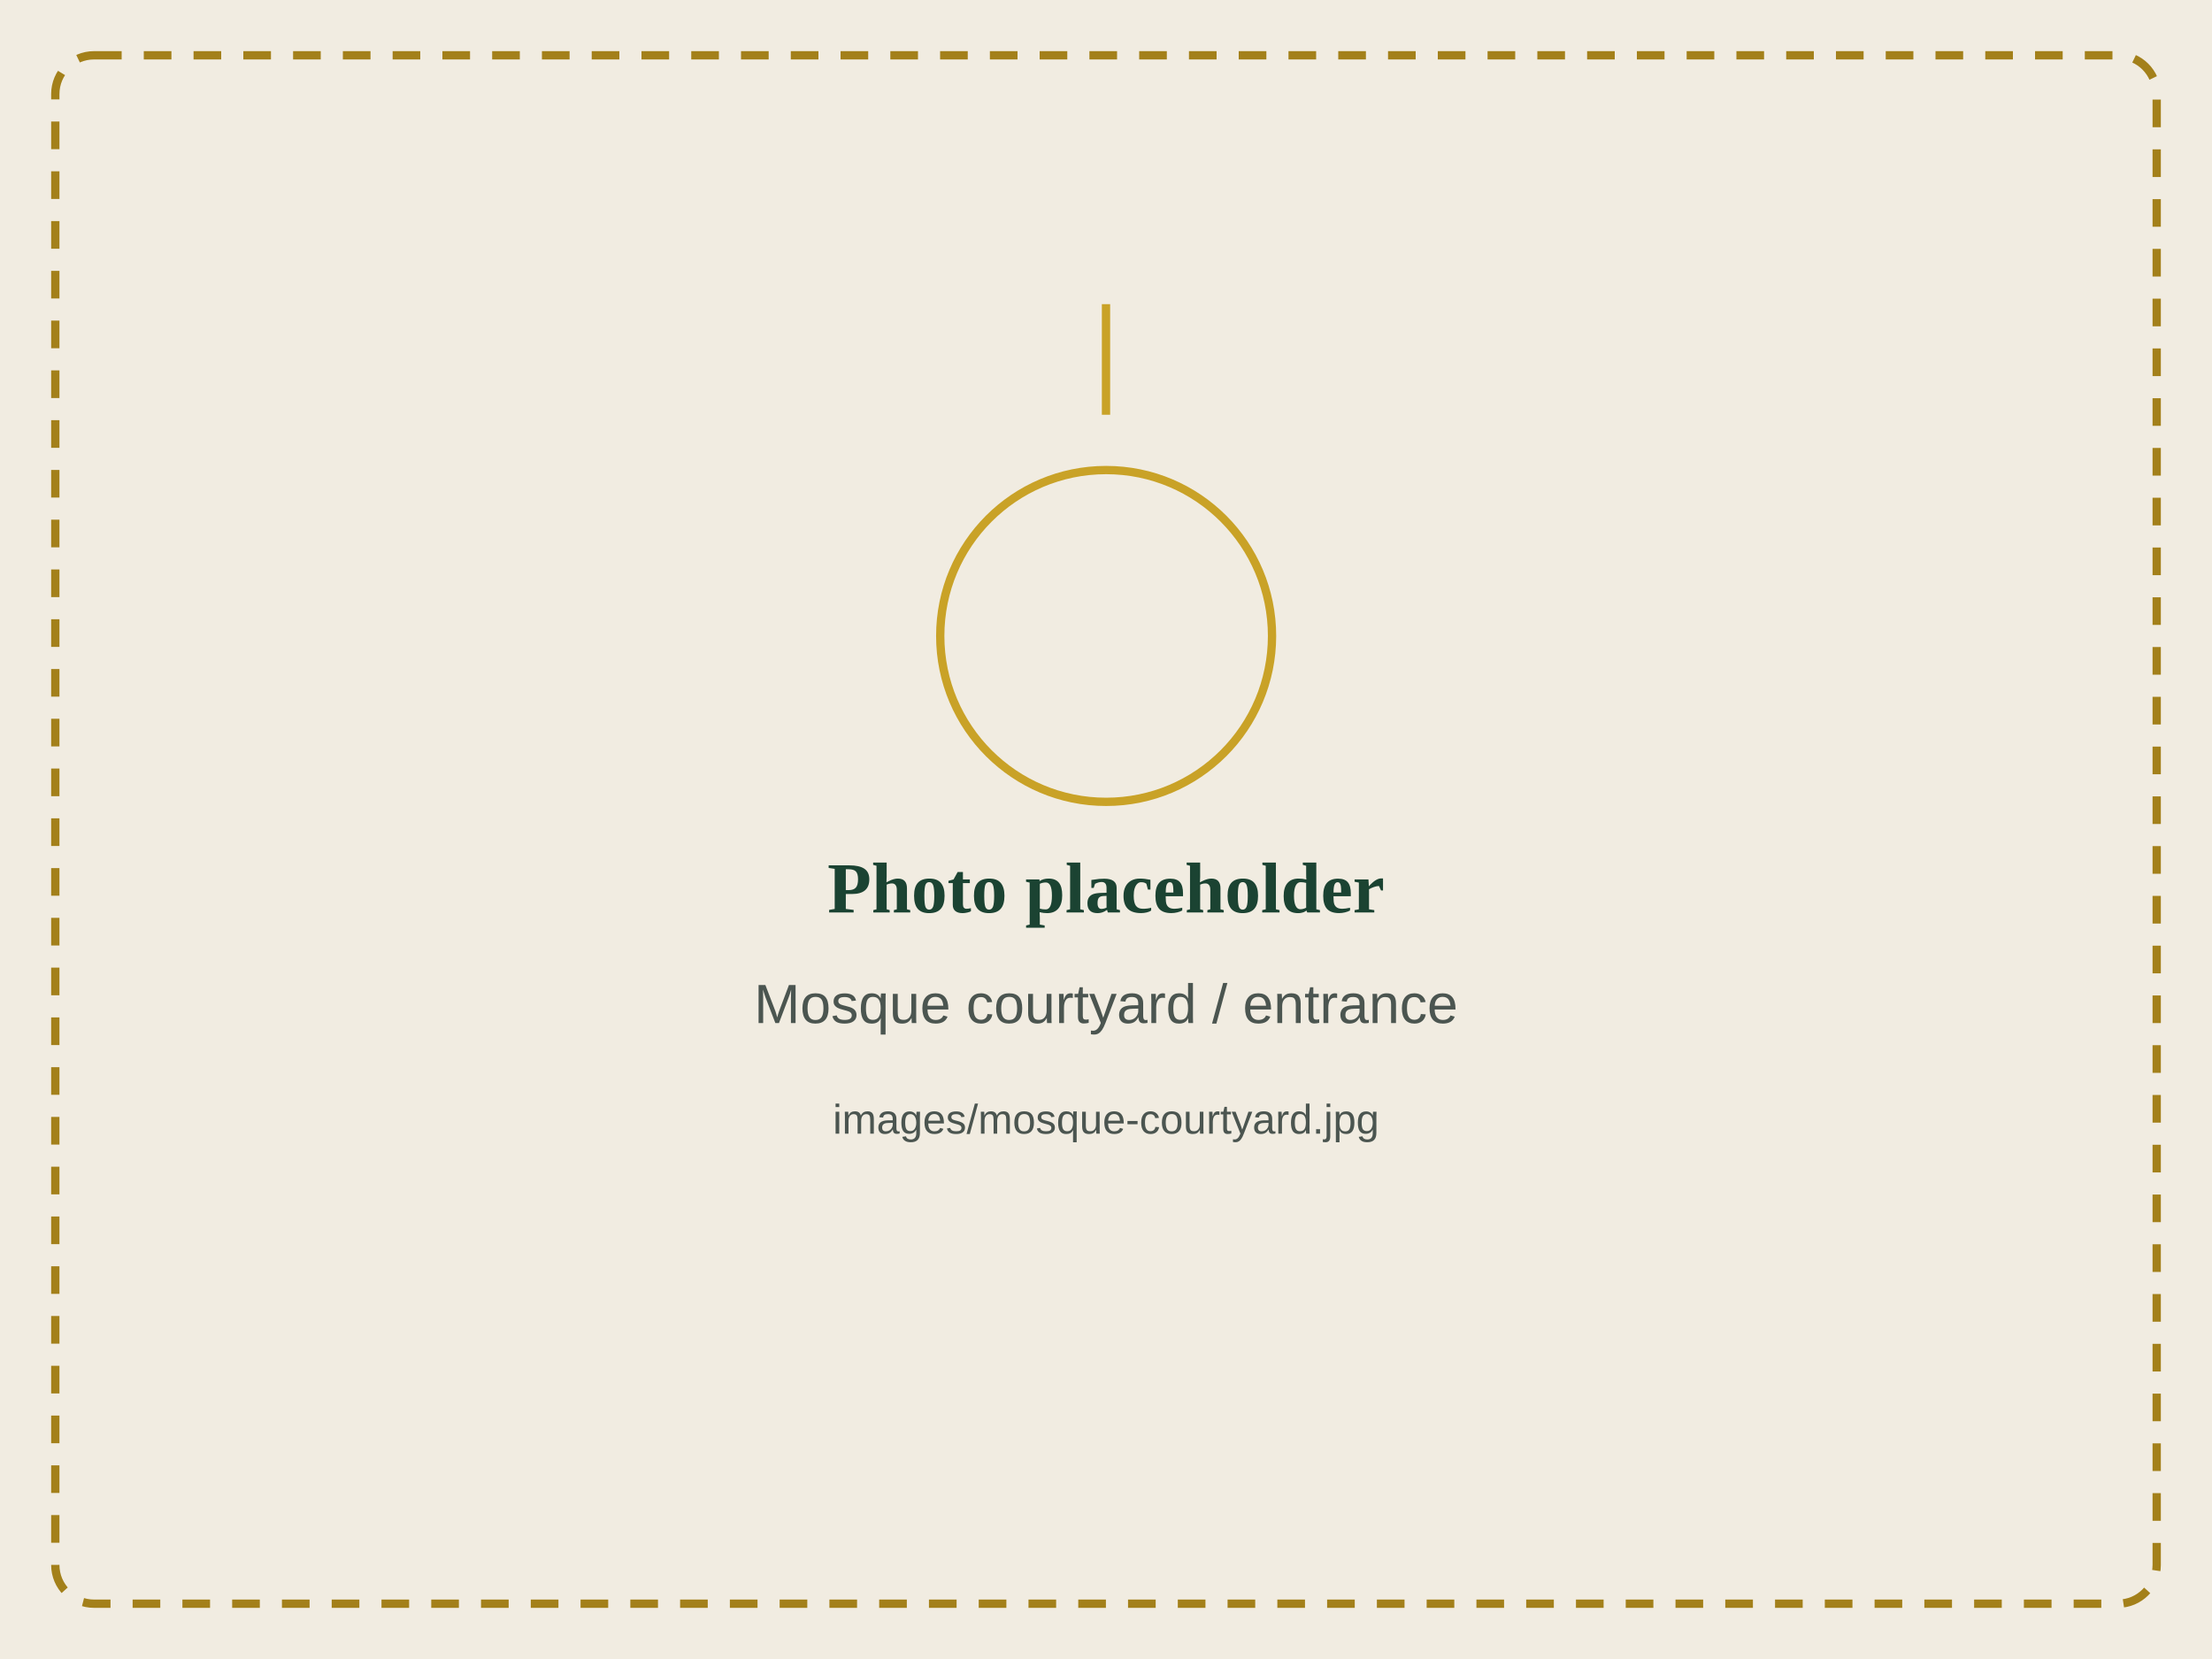
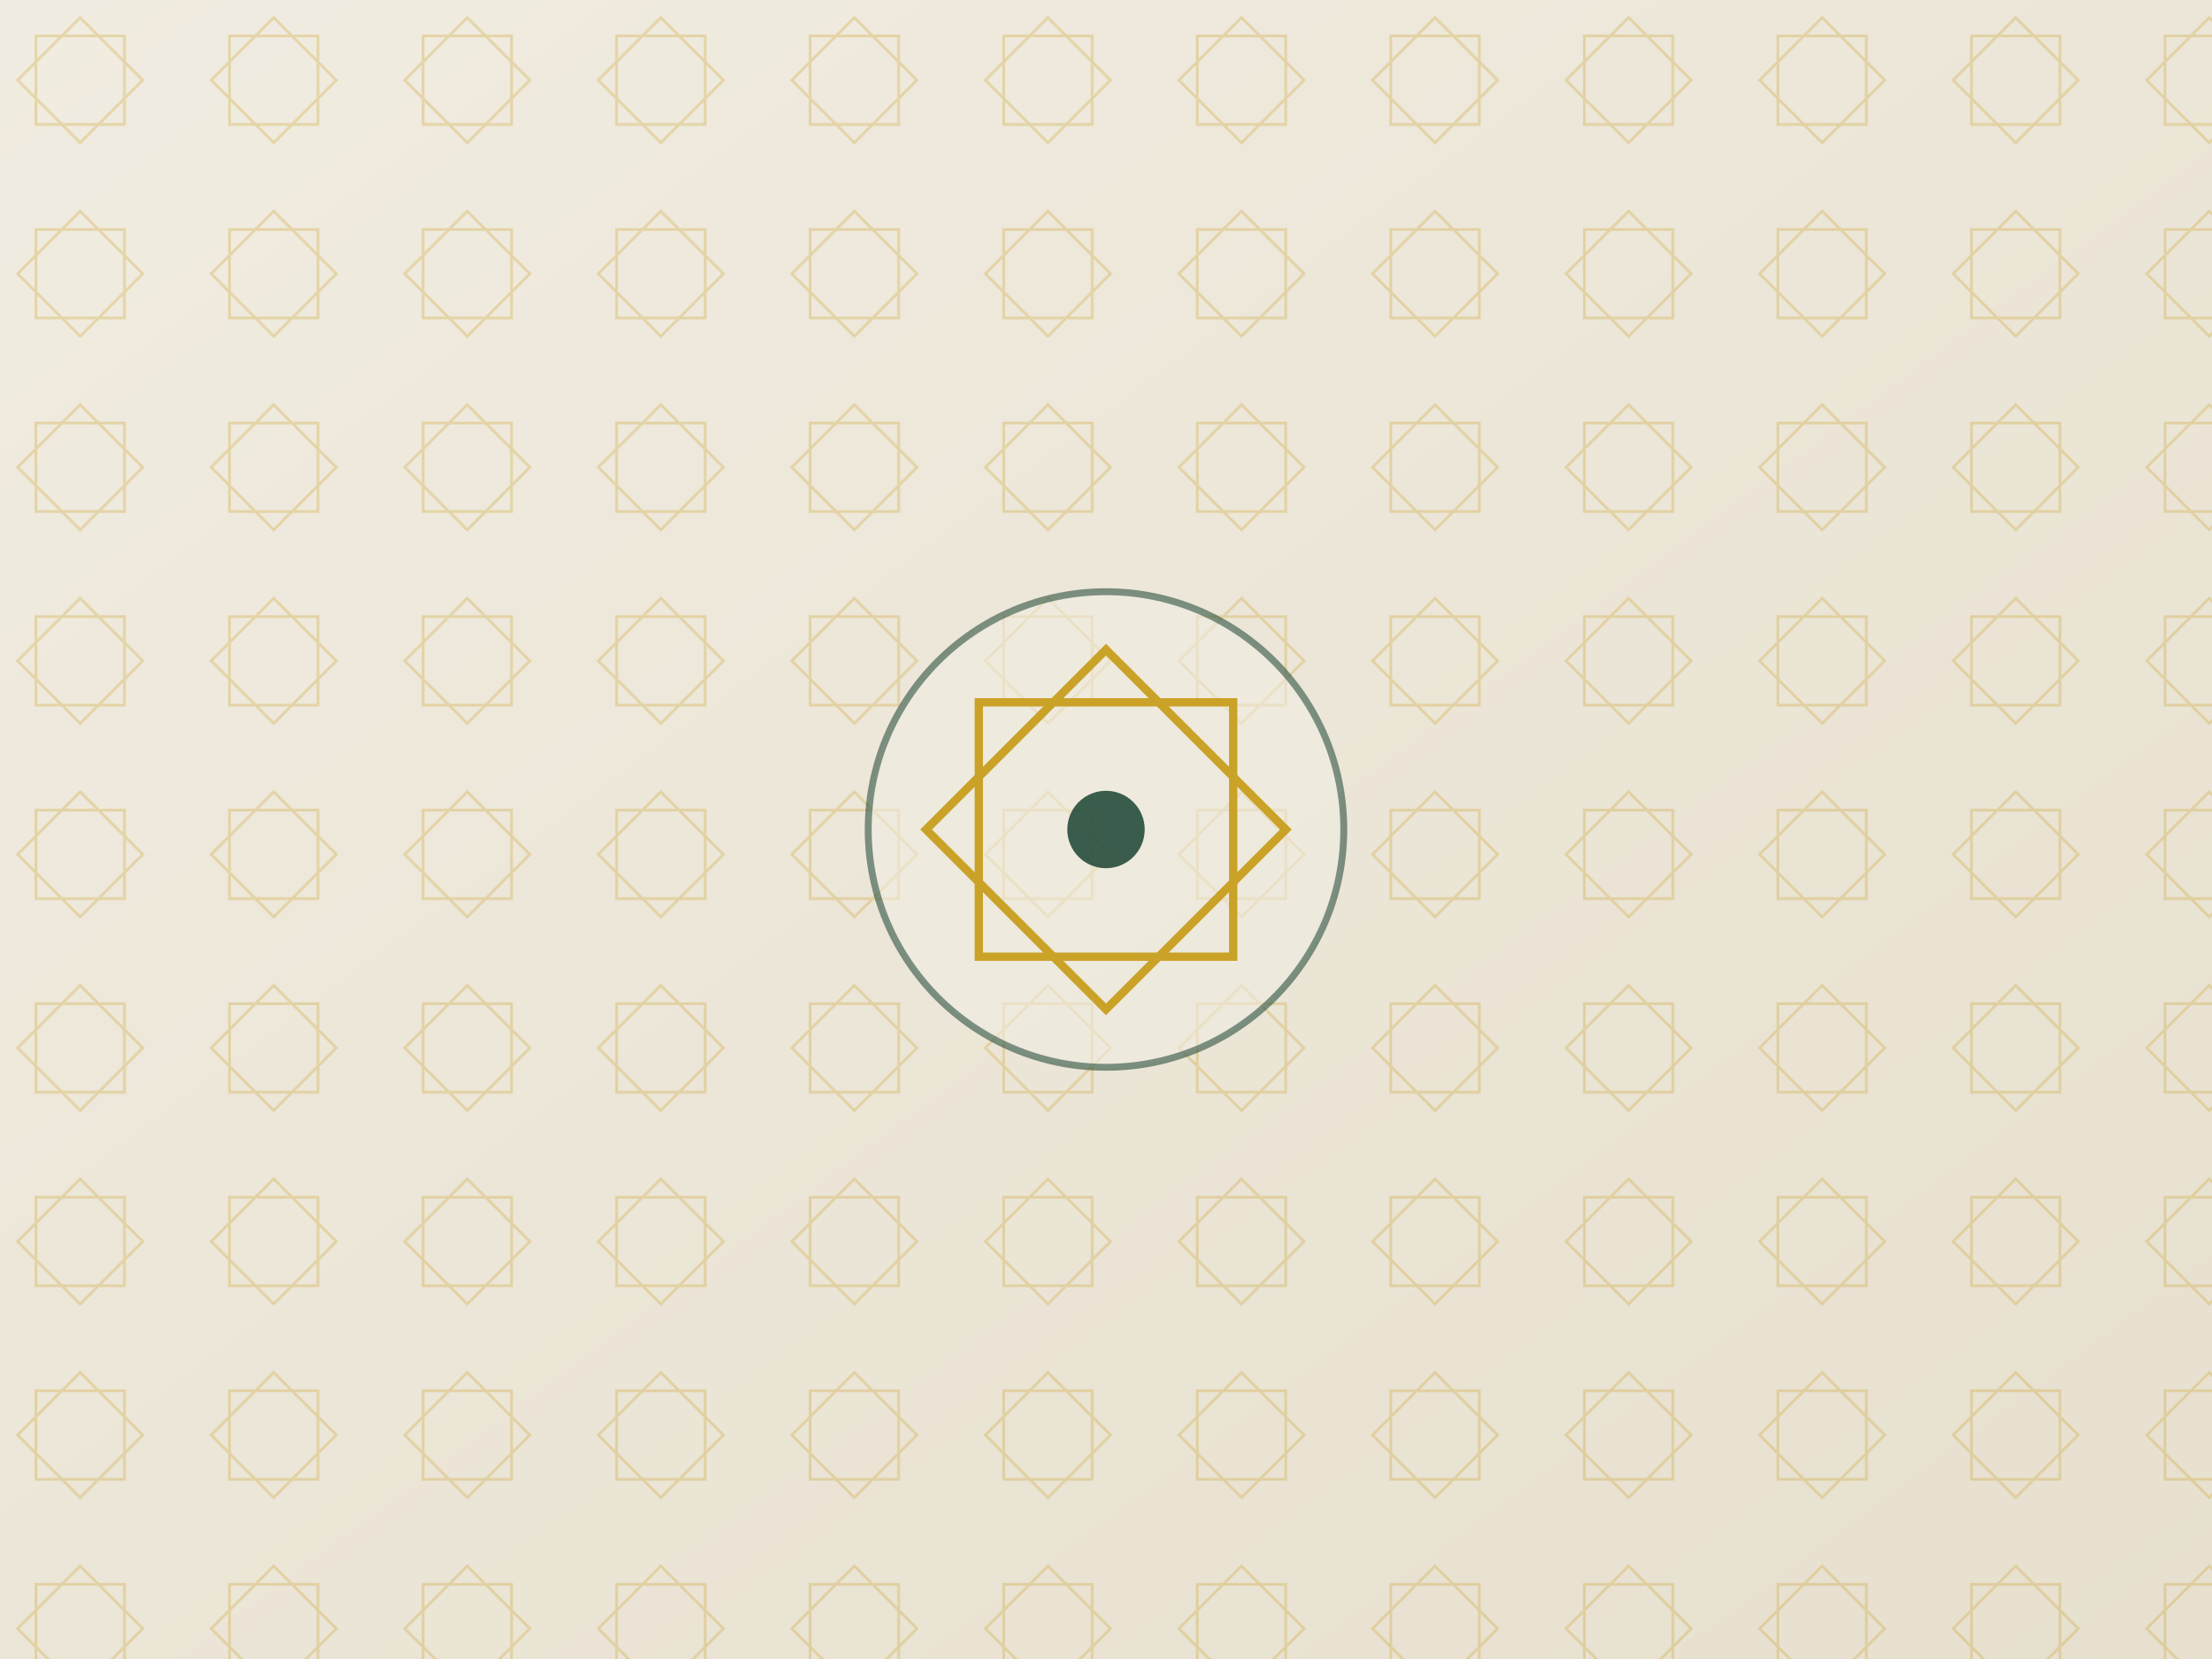
- <svg xmlns="http://www.w3.org/2000/svg" viewBox="0 0 800 600" role="img" aria-label="Mosque courtyard / entrance placeholder">
-   <rect width="800" height="600" fill="#f1ece1" />
-   <rect x="20" y="20" width="760" height="560" fill="none" stroke="#a3801a" stroke-width="3" stroke-dasharray="10 8" rx="14" />
-   <g fill="none" stroke="#c9a227" stroke-width="3">
-     <path d="M400 170 a60 60 0 1 0 0.1 0 Z" />
-     <line x1="400" y1="110" x2="400" y2="150" />
+ <svg xmlns="http://www.w3.org/2000/svg" viewBox="0 0 800 600" role="img" aria-label="Mosque courtyard and entrance — decorative placeholder, photo to be added">
+   <defs>
+     <linearGradient id="bg-mosque-courtyard" x1="0" y1="0" x2="1" y2="1">
+       <stop offset="0" stop-color="#f1ece1" />
+       <stop offset="1" stop-color="#e7e0cf" />
+     </linearGradient>
+     <pattern id="pat-mosque-courtyard" width="70" height="70" patternUnits="userSpaceOnUse">
+       <g stroke="#c9a227" stroke-width="1" fill="none" opacity="0.3">
+         <rect x="13" y="13" width="32" height="32" />
+         <rect x="13" y="13" width="32" height="32" transform="rotate(45 29 29)" />
+       </g>
+     </pattern>
+   </defs>
+   <rect width="800" height="600" fill="url(#bg-mosque-courtyard)" />
+   <rect width="800" height="600" fill="url(#pat-mosque-courtyard)" />
+   <g transform="translate(400,300)">
+     <circle r="86" fill="#f1ece1" opacity="0.55" />
+     <circle r="86" fill="none" stroke="#1b4332" stroke-width="2.5" opacity="0.55" />
+     <g stroke="#c9a227" stroke-width="3" fill="none">
+       <rect x="-46" y="-46" width="92" height="92" transform="rotate(45)" />
+       <rect x="-46" y="-46" width="92" height="92" />
+     </g>
+     <circle r="14" fill="#1b4332" opacity="0.85" />
  </g>
-   <text x="400" y="330" font-family="Georgia, 'Times New Roman', serif" font-size="26" fill="#1b4332" text-anchor="middle" font-weight="700">Photo placeholder</text>
-   <text x="400" y="370" font-family="Arial, sans-serif" font-size="20" fill="#4b5550" text-anchor="middle">Mosque courtyard / entrance</text>
-   <text x="400" y="410" font-family="Arial, sans-serif" font-size="15" fill="#4b5550" text-anchor="middle">images/mosque-courtyard.jpg</text>
</svg>
